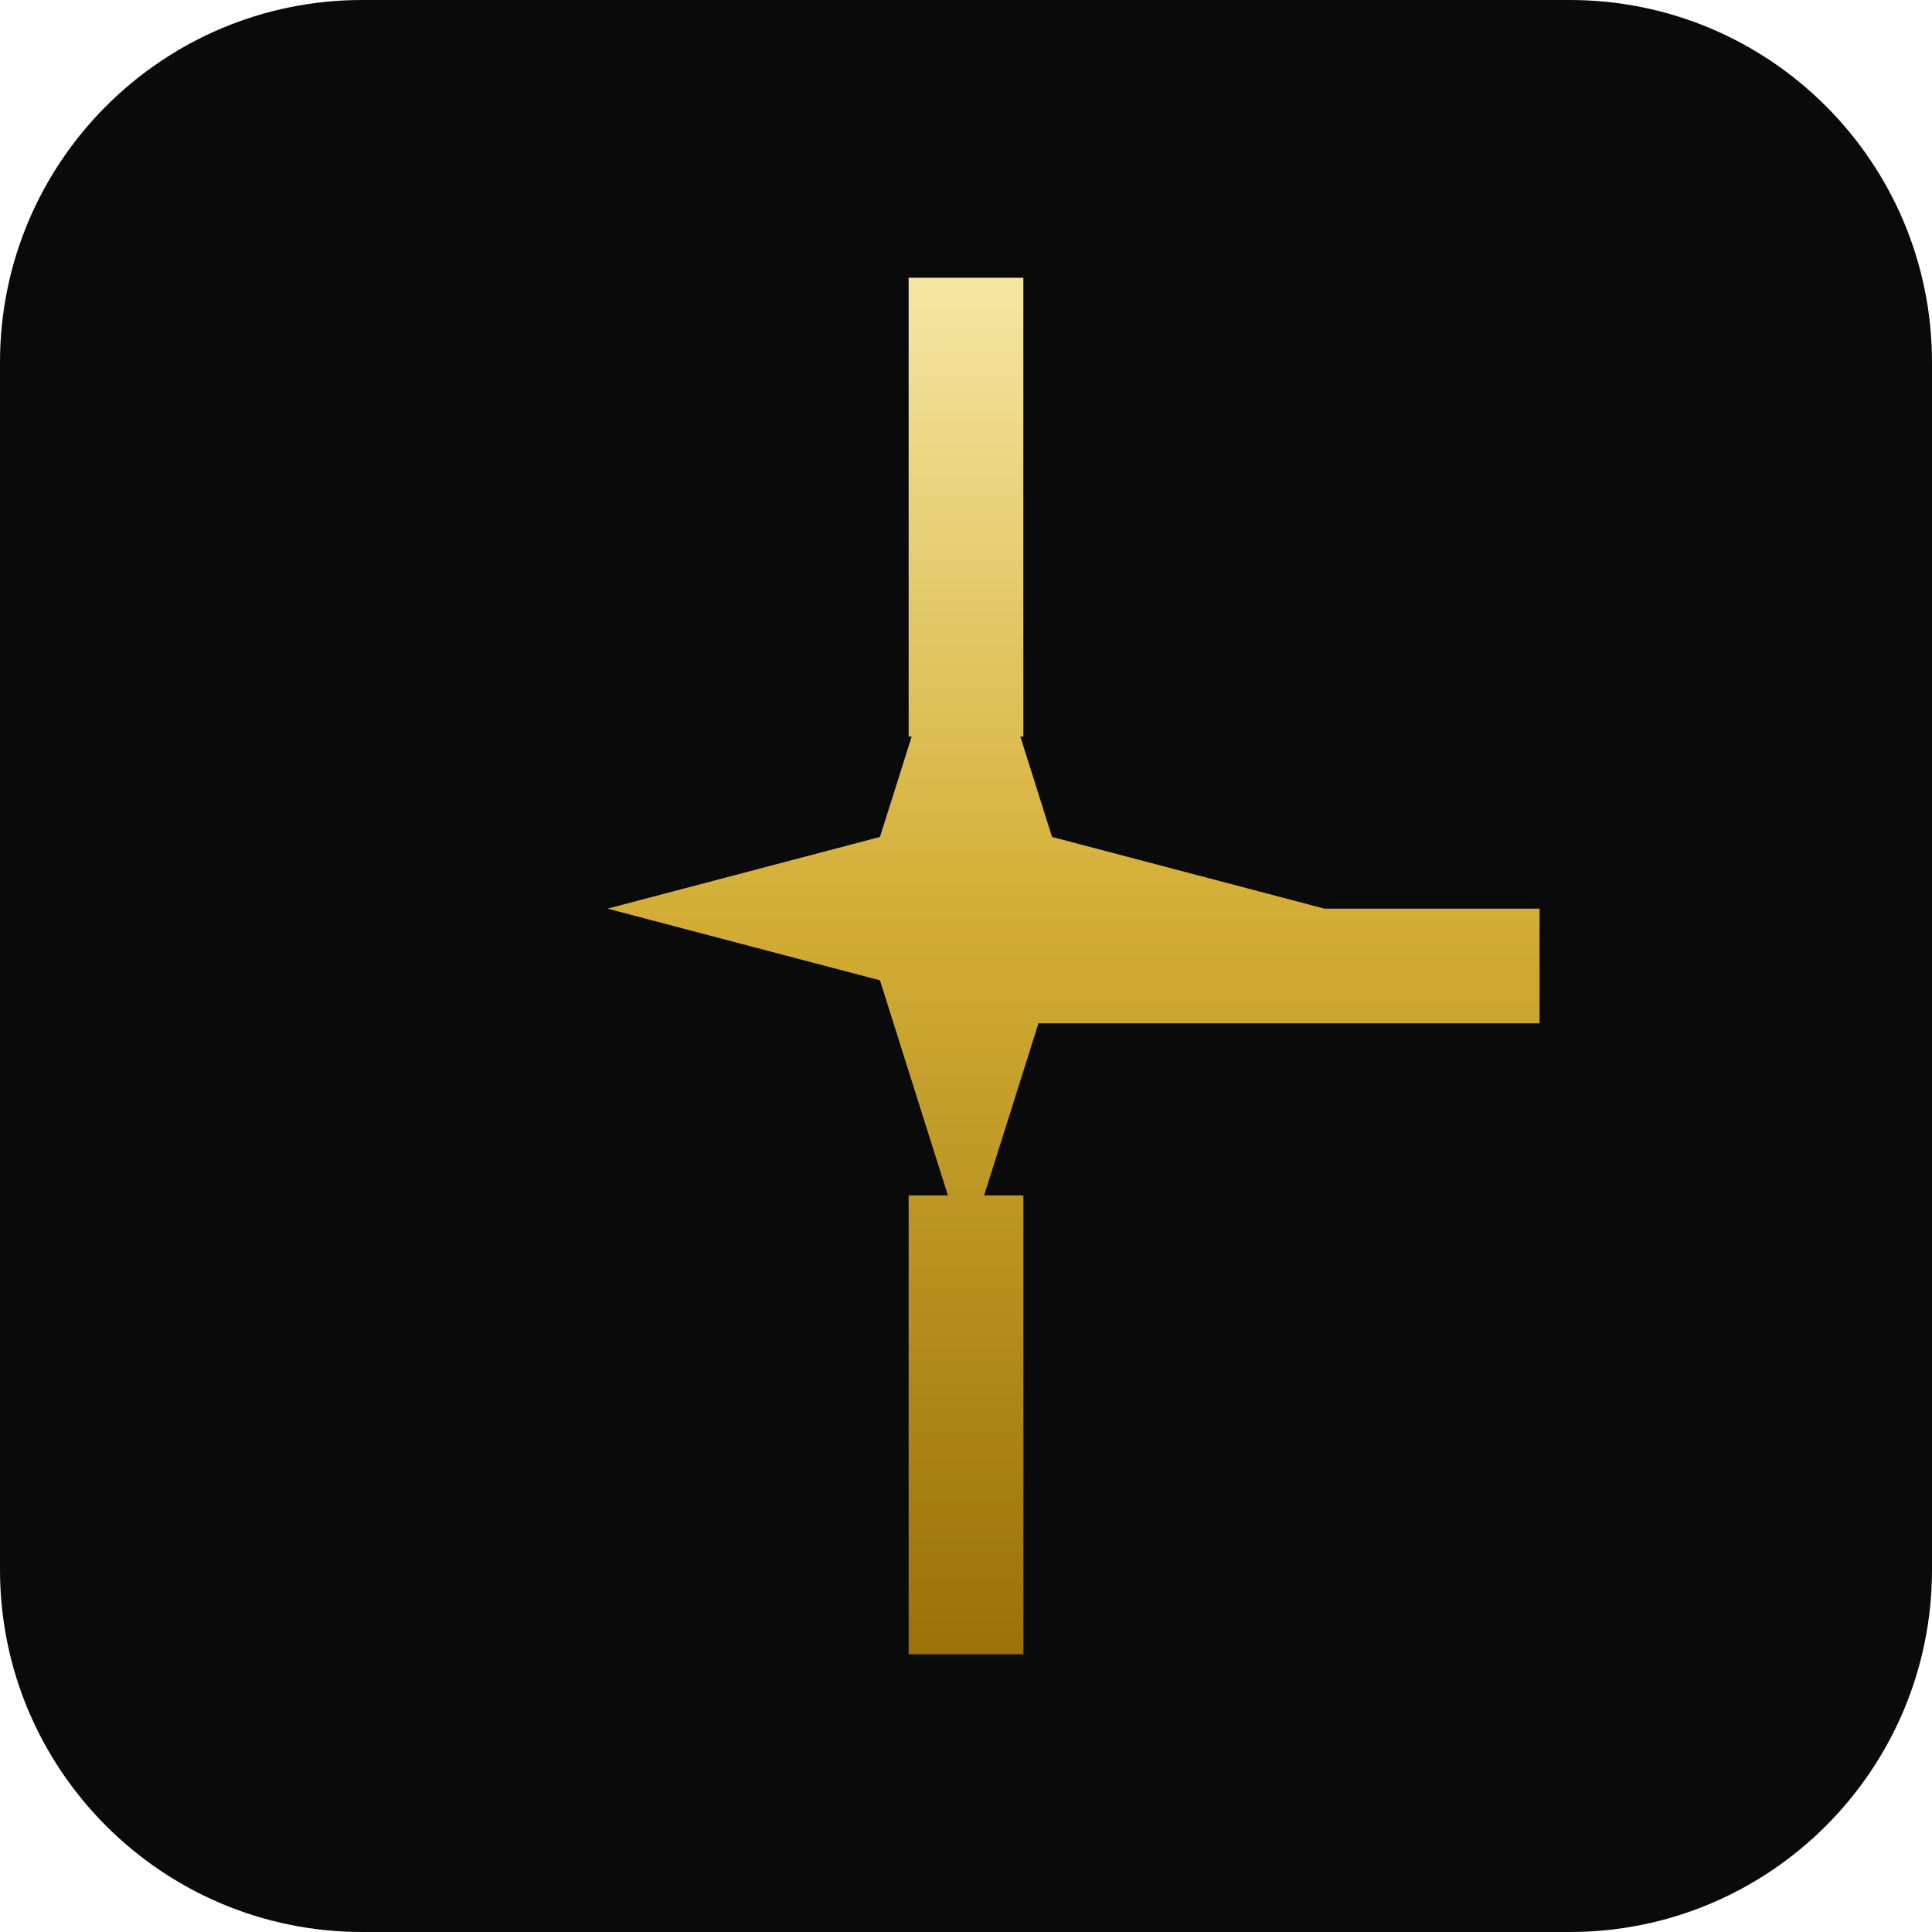
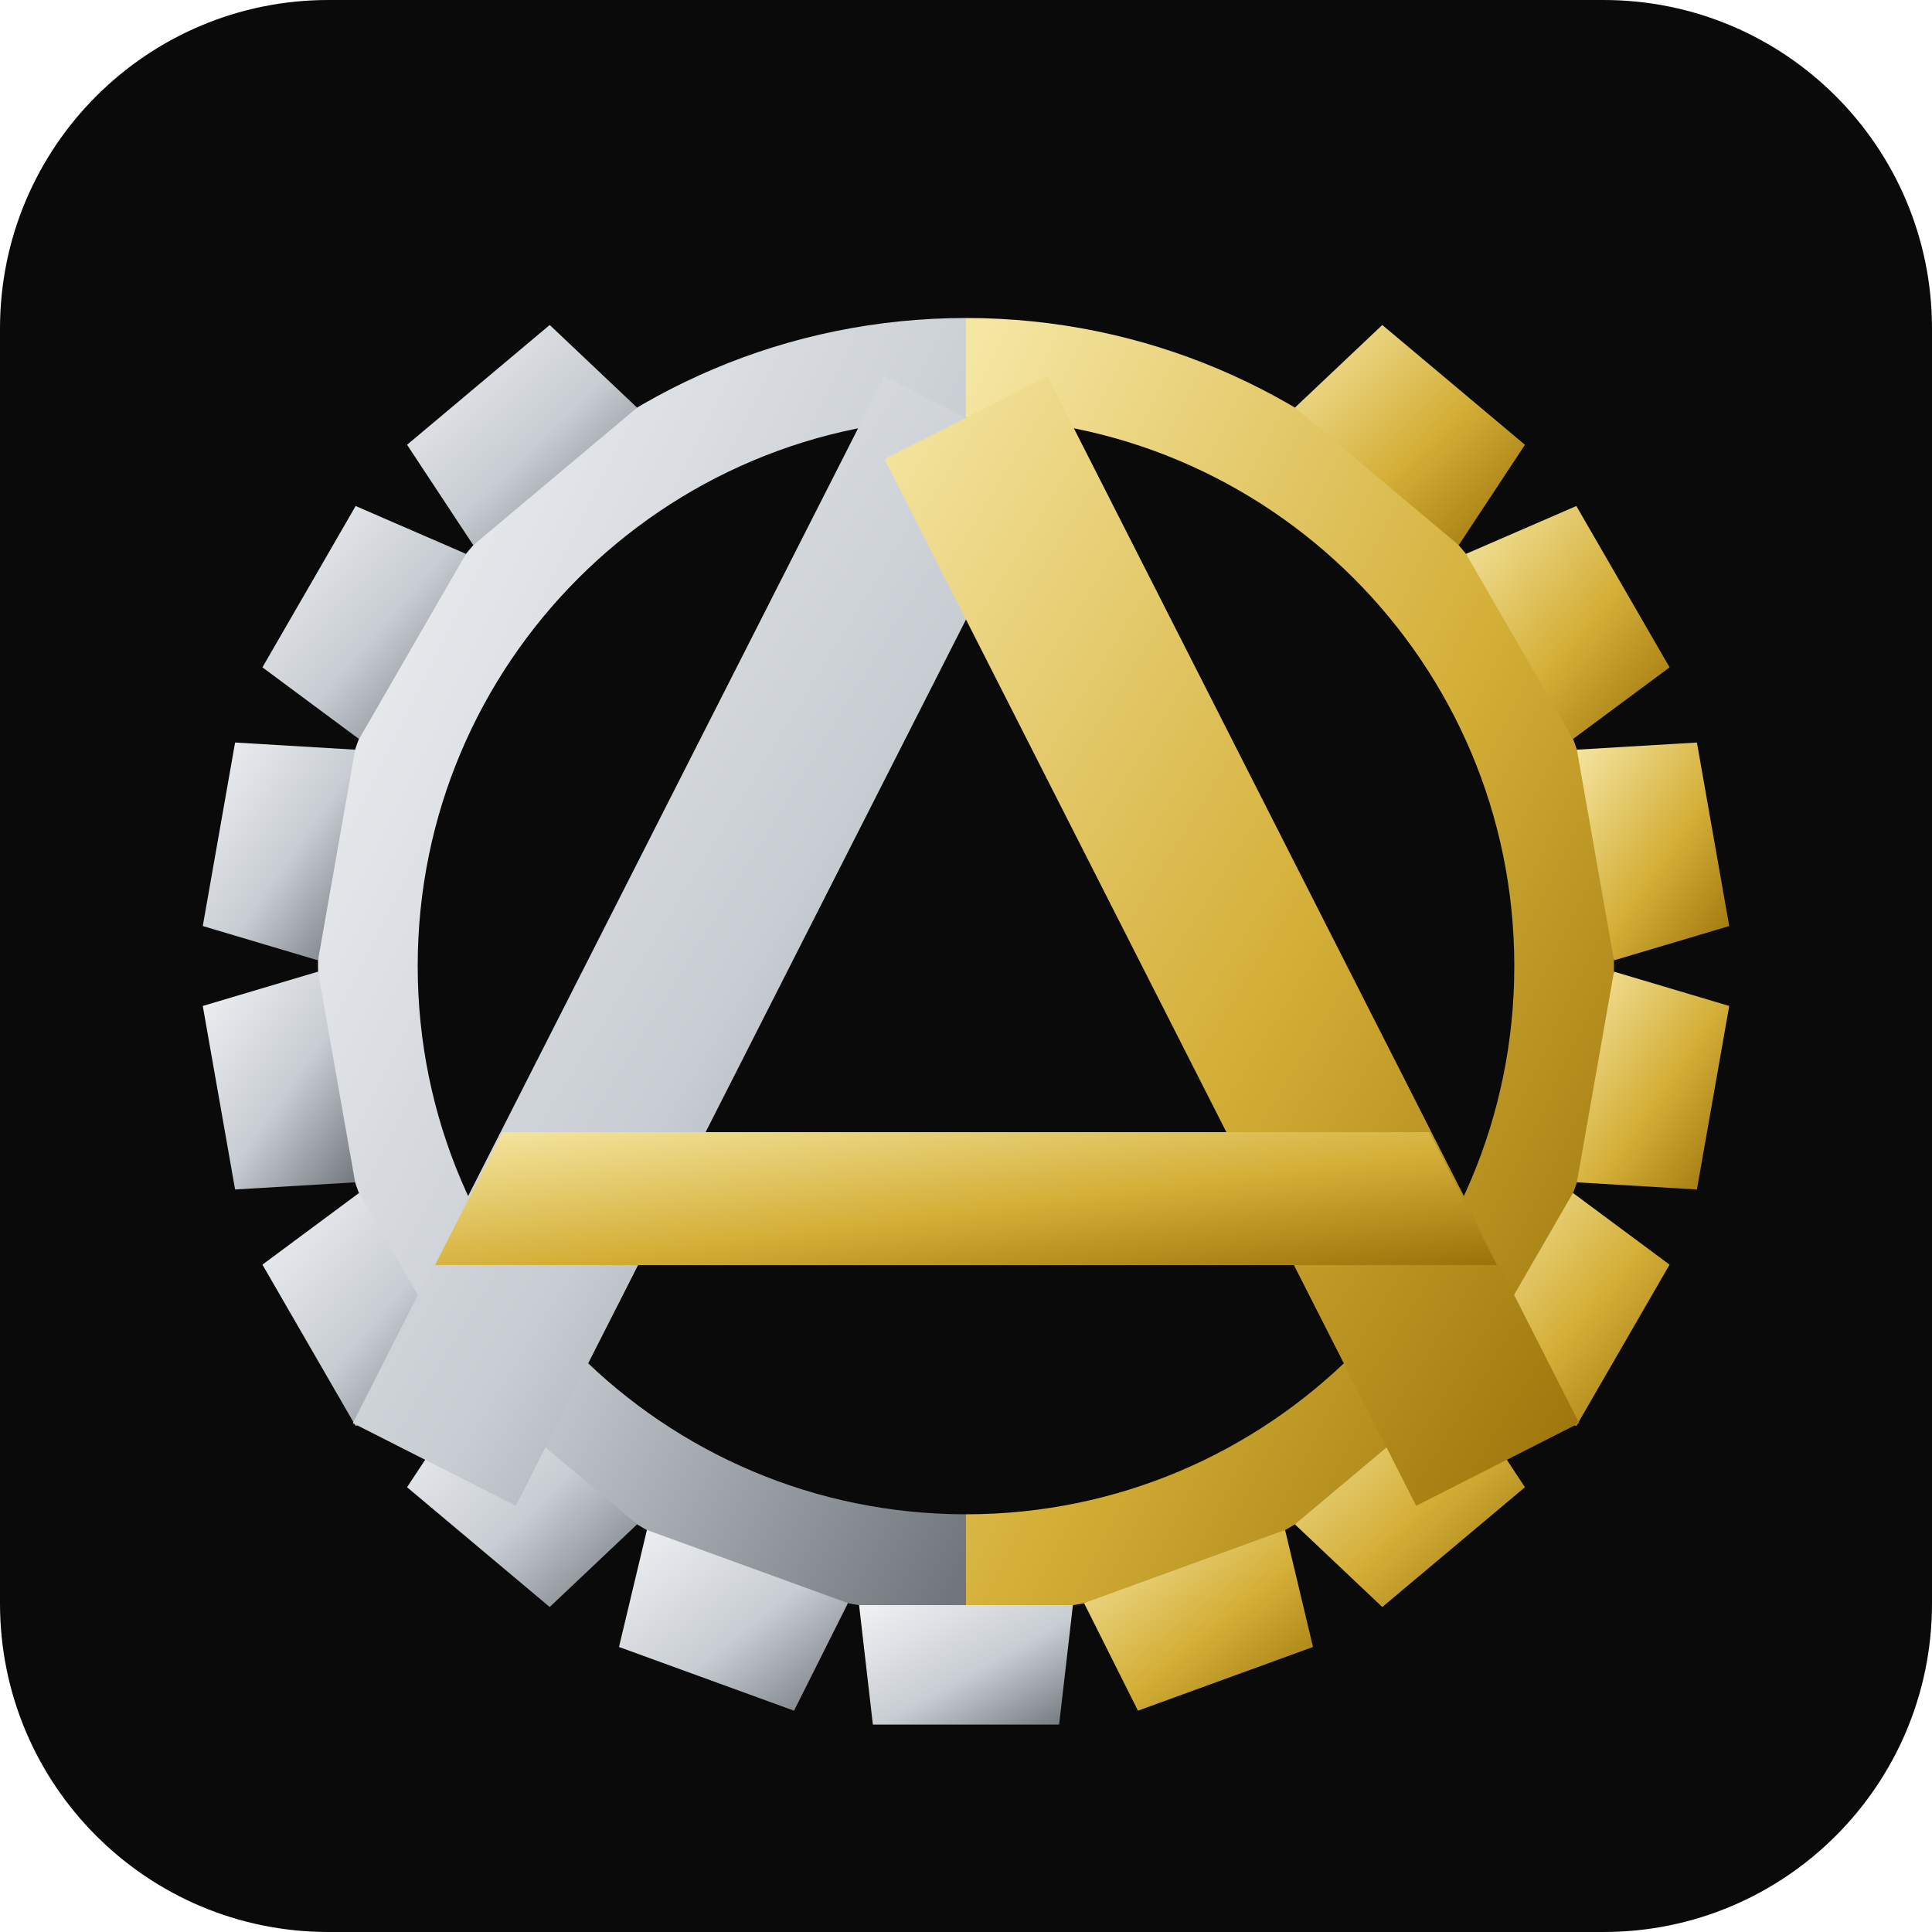
- <svg xmlns="http://www.w3.org/2000/svg" viewBox="0 0 32 32" role="img" aria-label="Altair">
-   <rect width="32" height="32" rx="6" fill="#0A0A0A" />
+ <svg xmlns="http://www.w3.org/2000/svg" viewBox="0 0 200 200">
  <defs>
-     <linearGradient id="g" x1="0%" y1="0%" x2="0%" y2="100%">
+     <linearGradient id="platinumGrad" x1="0%" y1="0%" x2="100%" y2="100%">
+       <stop offset="0%" stop-color="#F0F2F4" />
+       <stop offset="55%" stop-color="#C8CDD3" />
+       <stop offset="100%" stop-color="#71767D" />
+     </linearGradient>
+     <linearGradient id="goldGrad" x1="0%" y1="0%" x2="100%" y2="100%">
      <stop offset="0%" stop-color="#F5E6A3" />
-       <stop offset="45%" stop-color="#D4AF37" />
+       <stop offset="55%" stop-color="#D4AF37" />
      <stop offset="100%" stop-color="#9A7209" />
    </linearGradient>
+     <linearGradient id="goldGradSolo" x1="0%" y1="0%" x2="100%" y2="100%">
+       <stop offset="0%" stop-color="#FBF5B7" />
+       <stop offset="55%" stop-color="#D4AF37" />
+       <stop offset="100%" stop-color="#B8860B" />
+     </linearGradient>
  </defs>
-   <g transform="translate(16 16) scale(0.38) translate(-40 -32)">
-     <path fill="url(#g)" d="M37.5 2h5v20H37.5z M37.5 42h5v20H37.5z M40 29.5h25v5H40z M40 14.5l3.75 11.875 11.875 3.125-11.875 3.125-3.75 11.875-3.75-11.875-11.875-3.125 11.875-3.125z" />
+   <rect x="0" y="0" width="200" height="200" rx="34" fill="#0A0A0A" />
+   <g transform="translate(100,100) scale(0.86) translate(-100,-100)">
+     <g id="gear-ring">
+       <path d="M 100.00,172.00 A 72.00,72.00 0 0 1 100.00,28.00" fill="none" stroke="url(#platinumGrad)" stroke-width="12.00" />
+       <path d="M 100.00,28.00 A 72.00,72.00 0 0 1 100.00,172.00" fill="none" stroke="url(#goldGrad)" stroke-width="12.00" />
+       <path d="M 112.87,176.93 L 111.21,191.31 L 88.79,191.31 L 87.13,176.93 Z" fill="url(#platinumGrad)" />
+       <path d="M 85.79,176.69 L 79.30,189.64 L 58.23,181.97 L 61.59,167.89 Z" fill="url(#platinumGrad)" />
+       <path d="M 60.41,167.21 L 49.89,177.16 L 32.72,162.74 L 40.69,150.66 Z" fill="url(#platinumGrad)" />
+       <path d="M 39.81,149.61 L 26.53,155.37 L 15.31,135.95 L 26.94,127.32 Z" fill="url(#platinumGrad)" />
+       <path d="M 26.47,126.04 L 12.02,126.90 L 8.13,104.81 L 22.00,100.68 Z" fill="url(#platinumGrad)" />
+       <path d="M 22.00,99.32 L 8.13,95.19 L 12.02,73.10 L 26.47,73.96 Z" fill="url(#platinumGrad)" />
+       <path d="M 26.94,72.68 L 15.31,64.05 L 26.53,44.63 L 39.81,50.39 Z" fill="url(#platinumGrad)" />
+       <path d="M 40.69,49.34 L 32.72,37.26 L 49.89,22.84 L 60.41,32.79 Z" fill="url(#platinumGrad)" />
+       <path d="M 139.59,32.79 L 150.11,22.84 L 167.28,37.26 L 159.31,49.34 Z" fill="url(#goldGrad)" />
+       <path d="M 160.19,50.39 L 173.47,44.63 L 184.69,64.05 L 173.06,72.68 Z" fill="url(#goldGrad)" />
+       <path d="M 173.53,73.96 L 187.98,73.10 L 191.87,95.19 L 178.00,99.32 Z" fill="url(#goldGrad)" />
+       <path d="M 178.00,100.68 L 191.87,104.81 L 187.98,126.90 L 173.53,126.04 Z" fill="url(#goldGrad)" />
+       <path d="M 173.06,127.32 L 184.69,135.95 L 173.47,155.37 L 160.19,149.61 Z" fill="url(#goldGrad)" />
+       <path d="M 159.31,150.66 L 167.28,162.74 L 150.11,177.16 L 139.59,167.21 Z" fill="url(#goldGrad)" />
+       <path d="M 138.41,167.89 L 141.77,181.97 L 120.70,189.64 L 114.21,176.69 Z" fill="url(#goldGrad)" />
+     </g>
+     <g id="a-monogram">
+       <path d="M 90.19,29.02 L 109.81,38.98 L 45.81,164.98 L 26.19,155.02 Z" fill="url(#platinumGrad)" />
+       <path d="M 90.19,38.98 L 109.81,29.02 L 173.81,155.02 L 154.19,164.98 Z" fill="url(#goldGrad)" />
+       <path d="M 44.22,120 L 155.78,120 L 163.91,136 L 36.09,136 Z" fill="url(#goldGrad)" />
+     </g>
  </g>
</svg>
